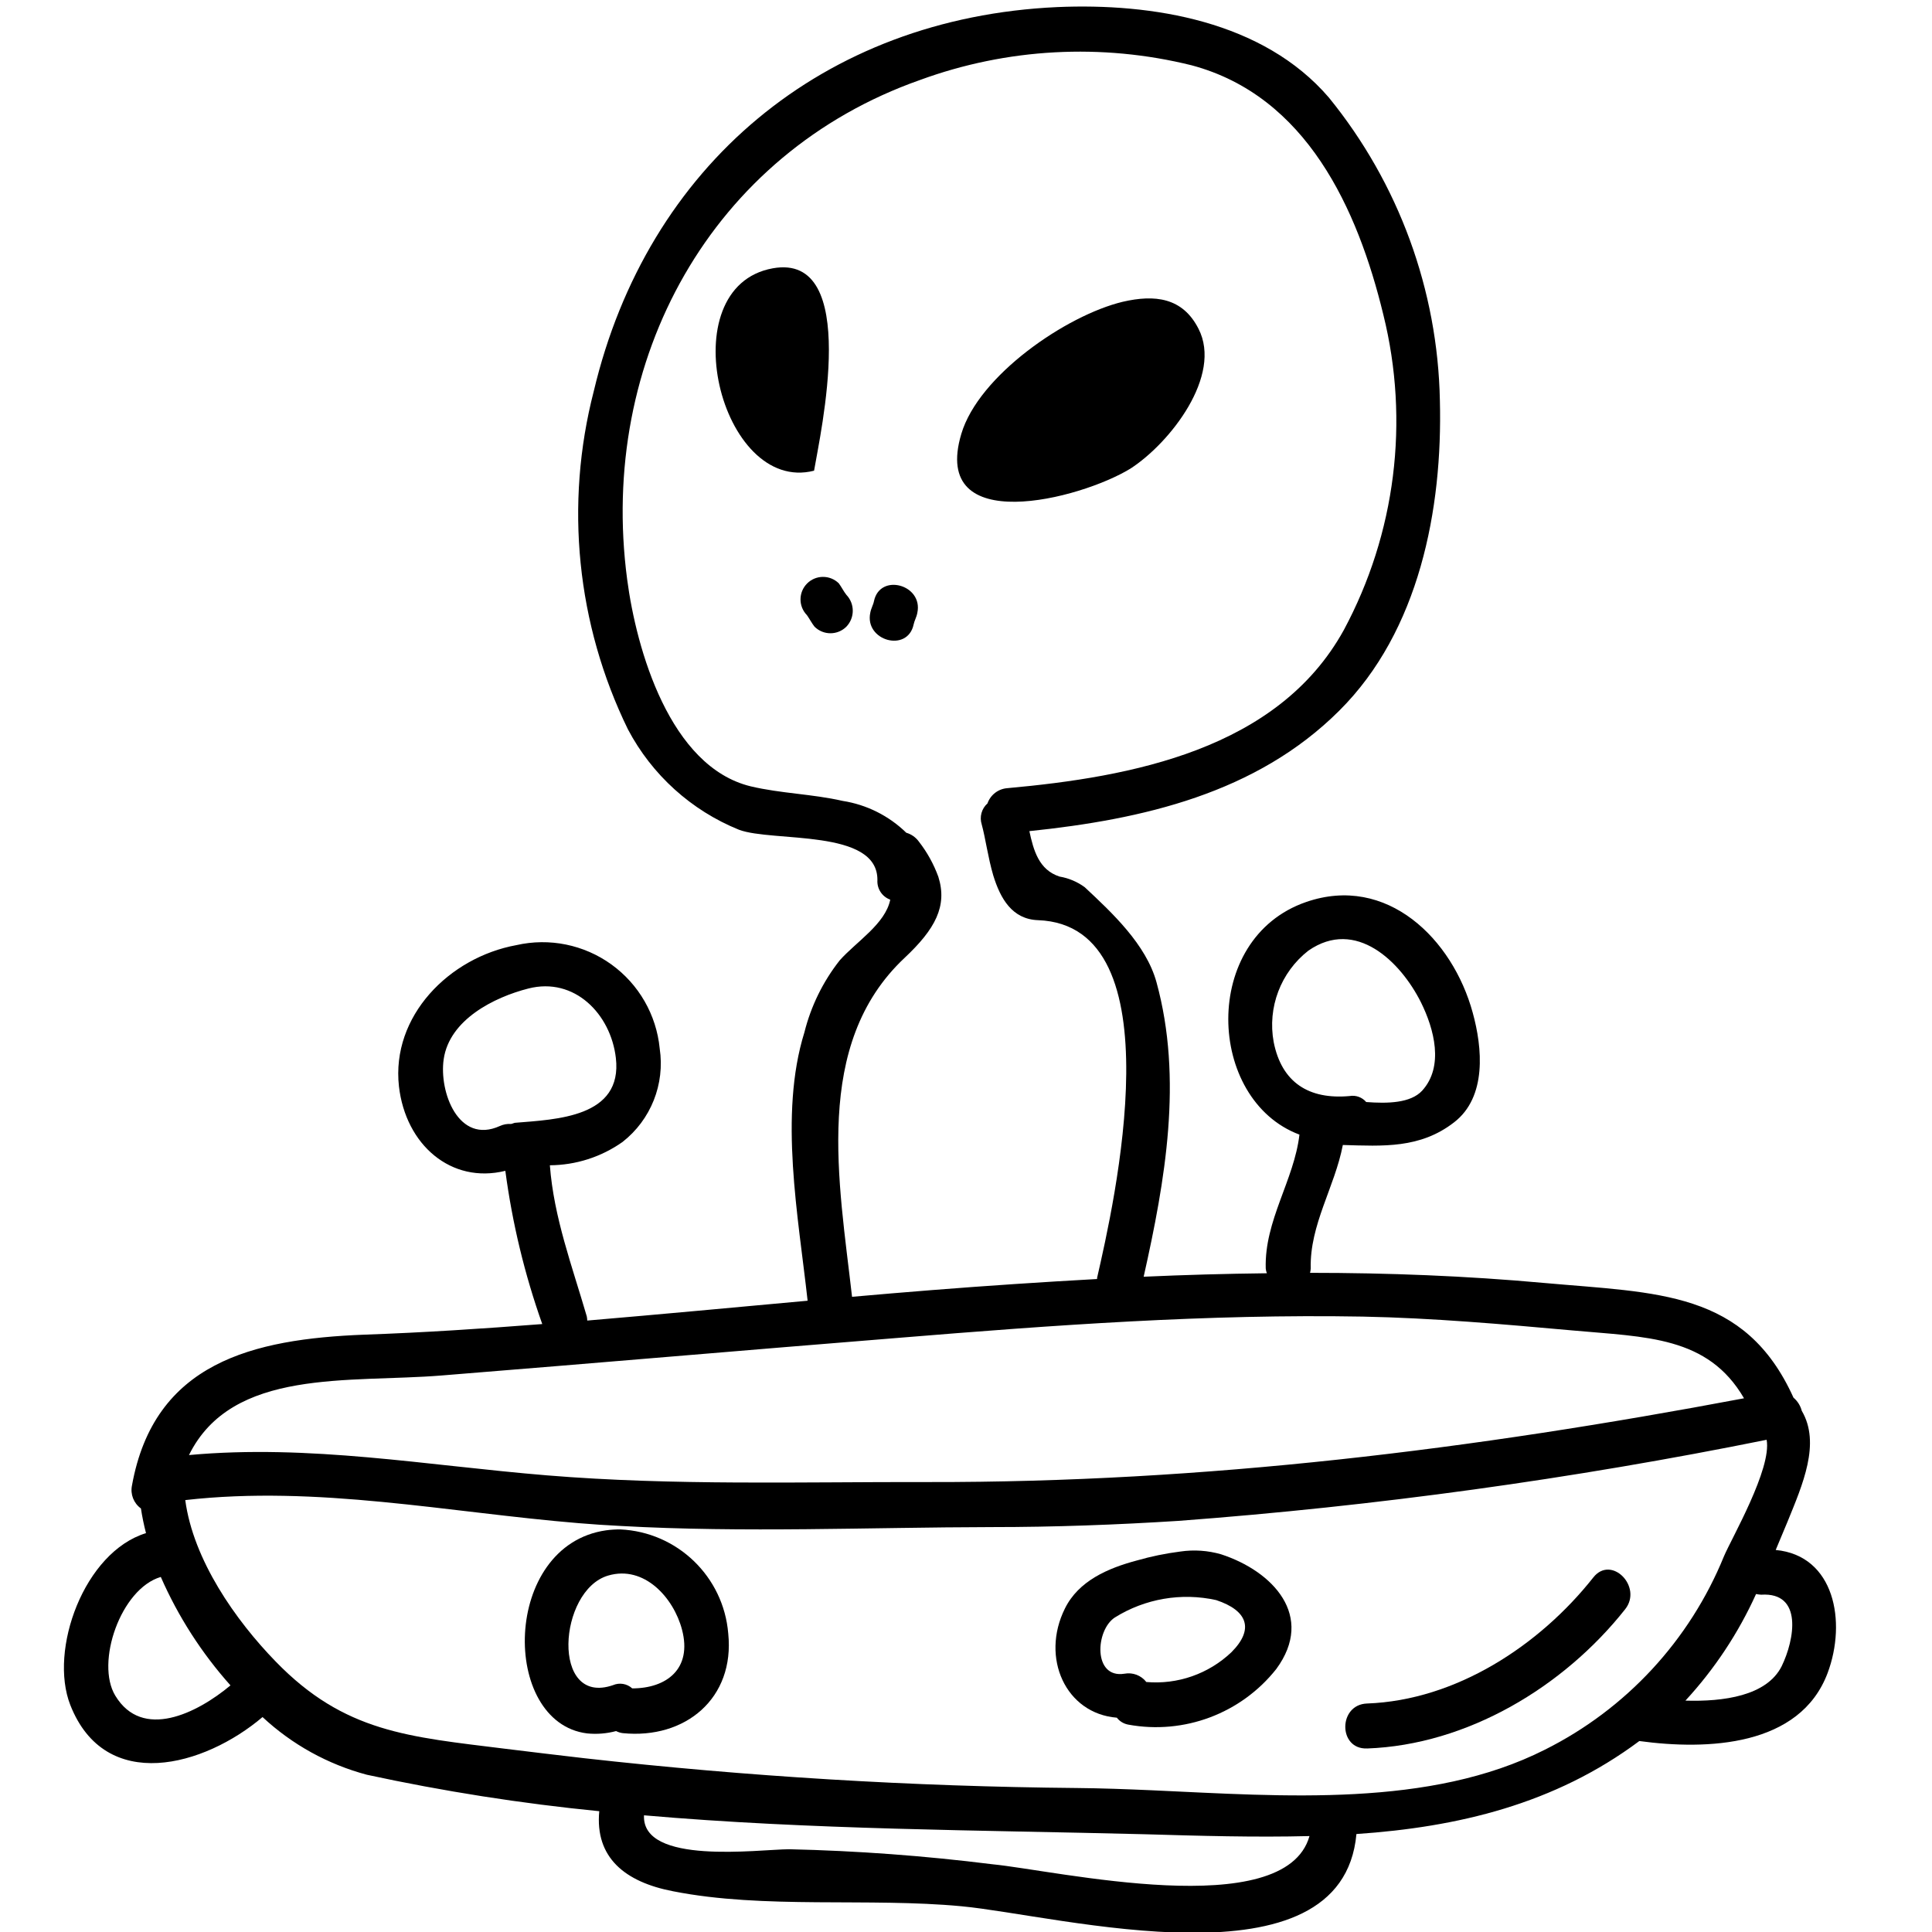
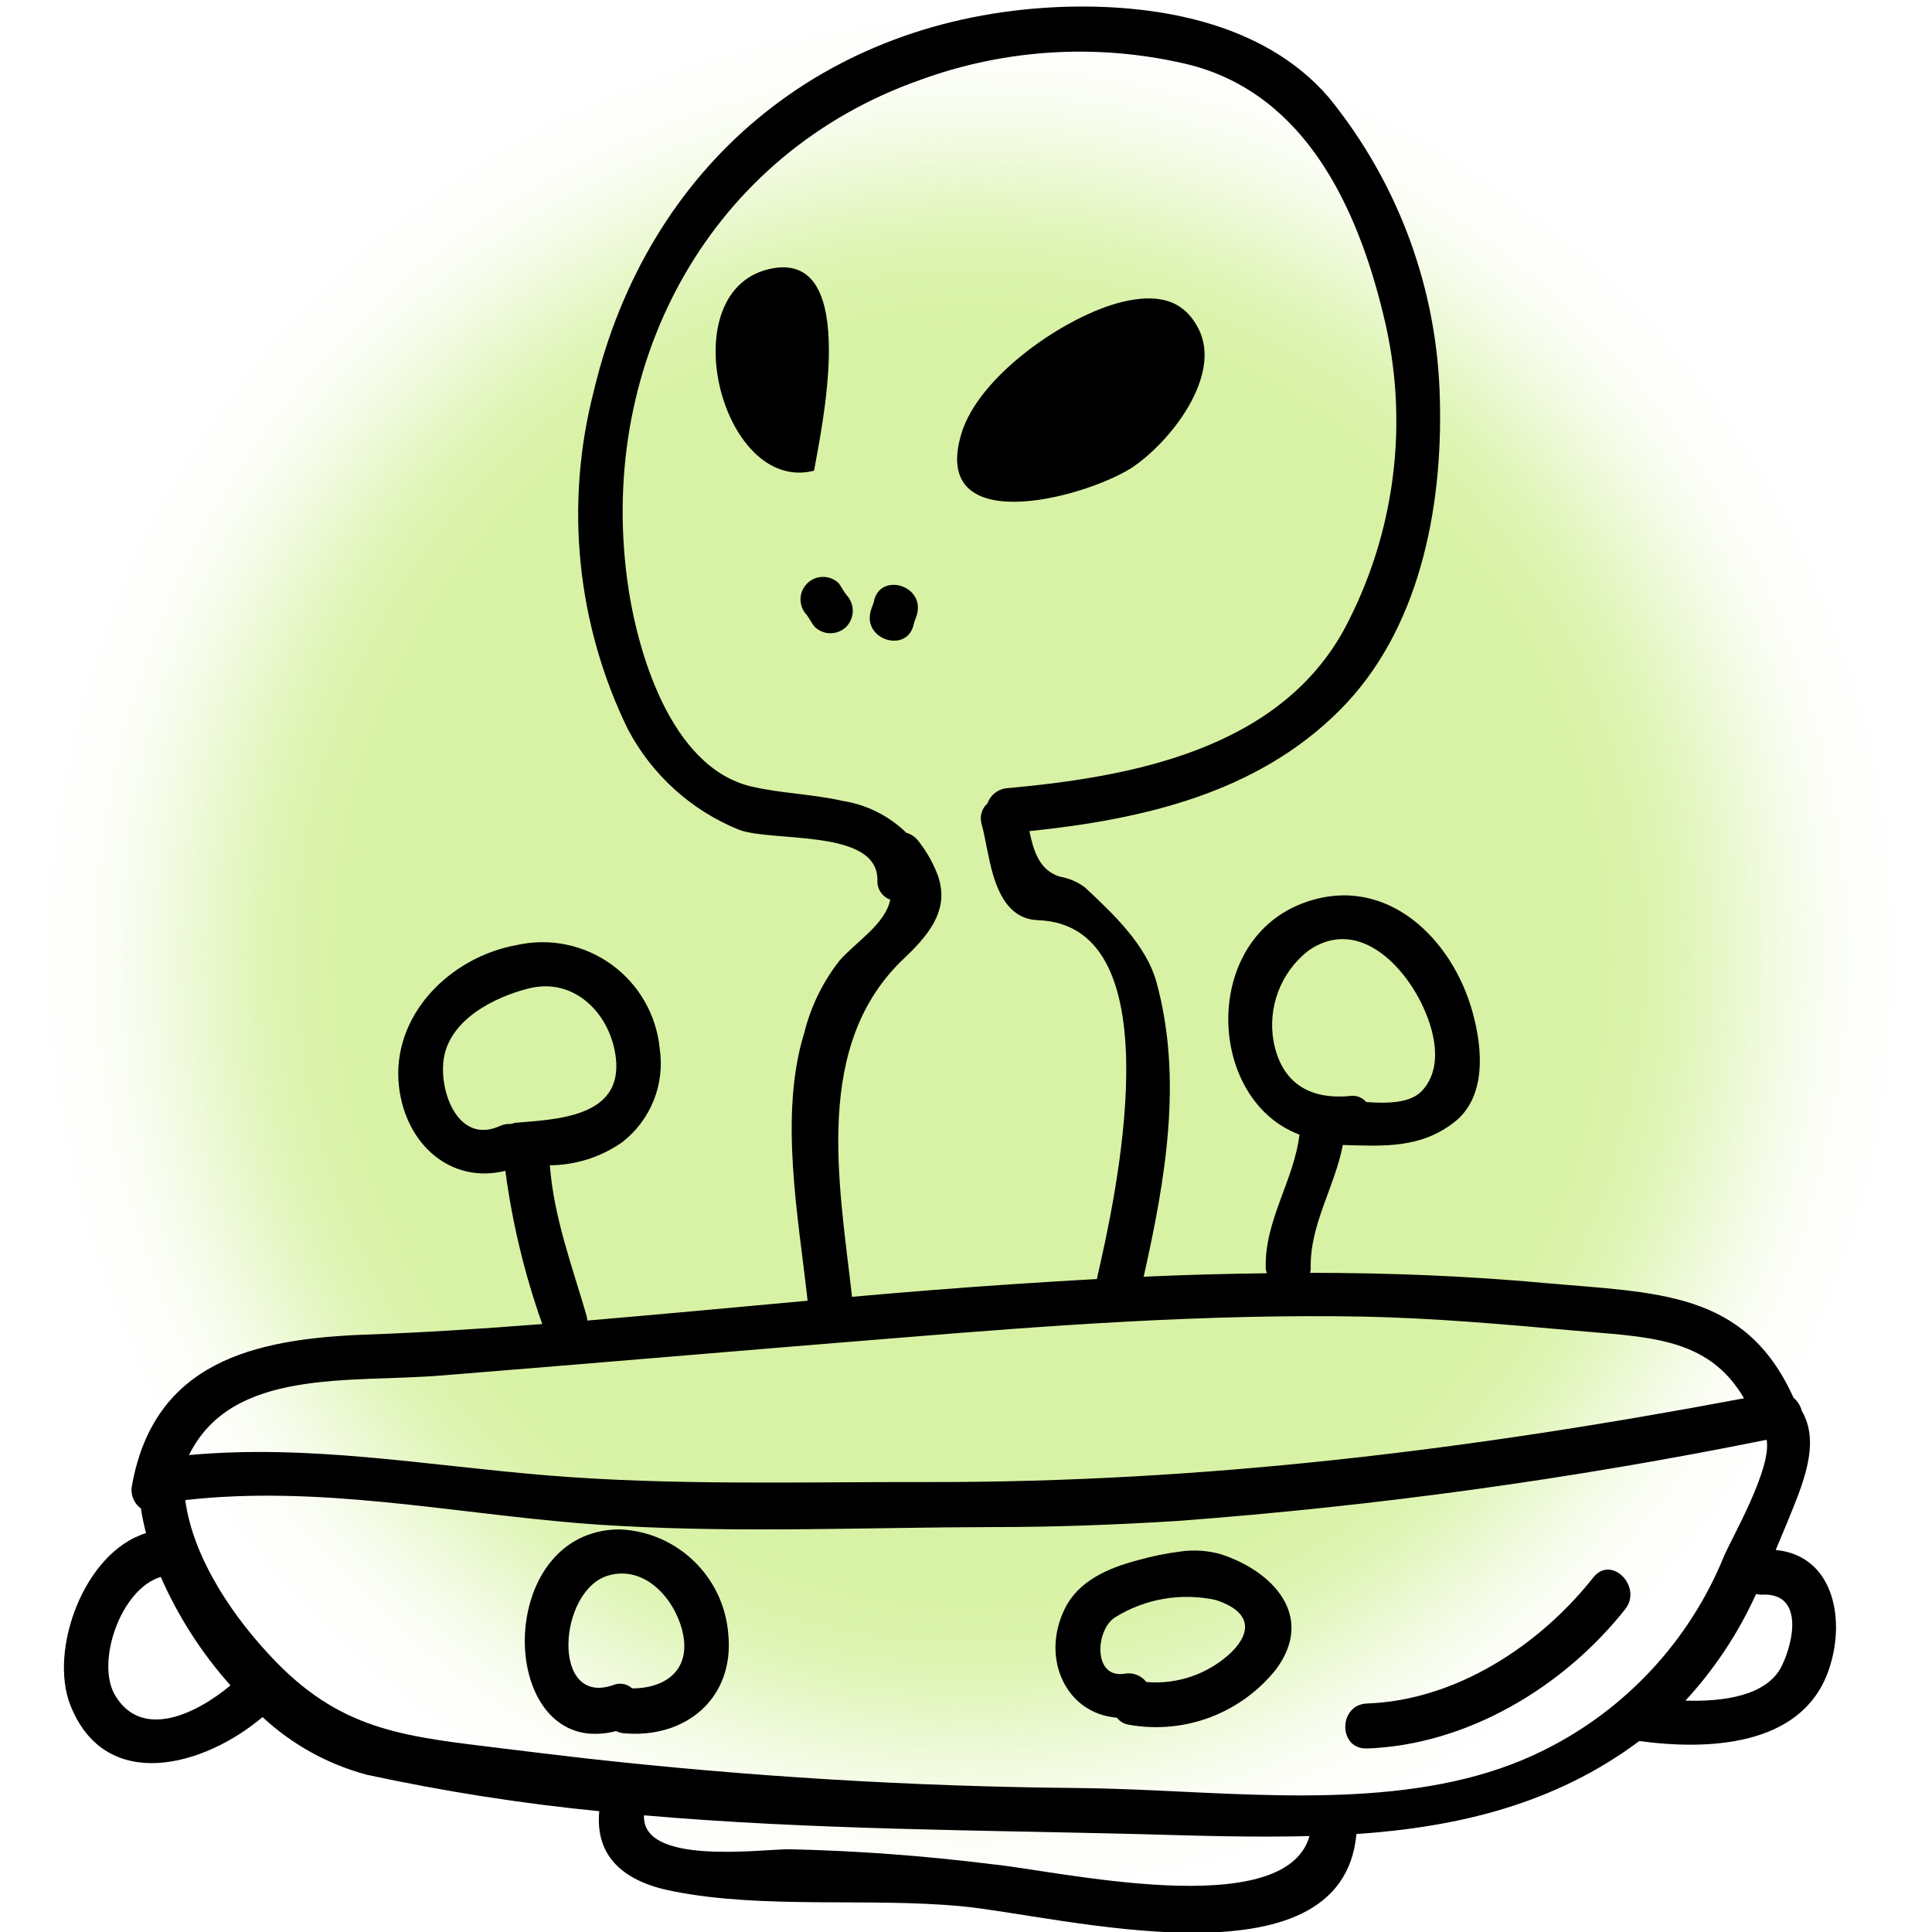
- <svg xmlns="http://www.w3.org/2000/svg" width="100" height="100" viewBox="0 0 26.458 26.458" version="1.1" id="svg8">
-   <defs id="defs2" />
+ <svg xmlns="http://www.w3.org/2000/svg" width="100" height="100" viewBox="0 0 26.458 26.458" version="1.1" id="svg8" enable-background="new">
+   <defs id="defs2">
+     <filter style="color-interpolation-filters:sRGB;" id="filter881">
+       <feGaussianBlur stdDeviation="1.725" result="blur" id="feGaussianBlur875" />
+       <feComposite in="SourceGraphic" in2="blur" operator="in" result="composite1" id="feComposite877" />
+       <feComposite in="composite1" in2="composite1" k2="1" operator="in" result="composite2" id="feComposite879" />
+     </filter>
+     <filter style="color-interpolation-filters:sRGB" id="filter1542" x="-0.121" width="1.242" y="-0.119" height="1.238">
+       <feGaussianBlur stdDeviation="1.067" id="feGaussianBlur1544" />
+     </filter>
+   </defs>
  <g id="layer1" transform="translate(0,-270.5417)">
+     <ellipse style="opacity:0.8;fill:#cdef8d;fill-opacity:1;stroke:none;stroke-width:0.182;stroke-miterlimit:4;stroke-dasharray:none;stroke-opacity:1;filter:url(#filter1542)" id="path1536" cx="13.297" cy="283.637" rx="10.591" ry="10.758" />
    <g id="g1495" transform="matrix(0.2198248,0,0,0.2198248,-1.022712,269.7519)">
      <path d="m 79.317,24.075 c 1.5,2.918 -1.769,7.115 -4.241,8.711 C 71.957,34.7 62.612,37.1 64.538,30.63 c 1.079,-3.651 6.557,-7.4 10.063,-8.238 1.984,-0.459 3.724,-0.273 4.716,1.683 z" id="path1475" />
      <path d="m 80.725,100.423 c 3.221,1.05 5.866,3.84 3.437,7.146 a 9.554,9.554 0 0 1 -9.215,3.465 1.165,1.165 0 0 1 -0.719,-0.433 c -3.191,-0.258 -4.759,-3.737 -3.234,-6.8 0.847,-1.725 2.688,-2.515 4.469,-2.99 a 18.027,18.027 0 0 1 2.718,-0.56 6,6 0 0 1 2.544,0.172 z m -6.625,3.939 c -1.207,0.791 -1.366,3.81 0.6,3.5 a 1.4,1.4 0 0 1 1.366,0.516 6.836,6.836 0 0 0 5.3,-1.854 c 1.438,-1.438 1.007,-2.6 -0.949,-3.249 a 8.462,8.462 0 0 0 -6.317,1.087 z" id="path1477" />
      <path d="m 59.1,41.038 c 0.375,-1.768 3.077,-1.021 2.7,0.733 -0.043,0.259 -0.187,0.5 -0.229,0.719 -0.375,1.782 -3.078,1.021 -2.7,-0.733 0.046,-0.257 0.191,-0.504 0.229,-0.719 z" id="path1479" />
      <path d="m 57.38,40.65 a 1.434,1.434 0 0 1 0,1.983 1.406,1.406 0 0 1 -1.985,0 c -0.171,-0.215 -0.316,-0.5 -0.473,-0.718 a 1.403,1.403 0 0 1 1.984,-1.984 c 0.172,0.23 0.301,0.503 0.474,0.719 z" id="path1481" />
      <path d="m 52.794,20.308 c 5.506,-0.992 2.96,10.307 2.573,12.608 -5.836,1.495 -9.014,-11.443 -2.573,-12.608 z" id="path1483" />
      <path d="m 44.039,108.776 c 2.127,0 3.751,-1.207 3.1,-3.665 -0.517,-1.97 -2.343,-4.027 -4.6,-3.364 -3.119,0.919 -3.58,8.165 0.3,6.828 a 1.121,1.121 0 0 1 1.2,0.201 z m 5.981,-3.421 c 0.417,4.039 -2.675,6.6 -6.57,6.209 a 1.256,1.256 0 0 1 -0.417,-0.129 5.027,5.027 0 0 1 -1.811,0.145 c -5.391,-0.677 -5.306,-11.731 1.193,-12.652 a 6.277,6.277 0 0 1 0.876,-0.056 7.073,7.073 0 0 1 6.729,6.483 z" id="path1485" />
      <path d="m 93.246,71.543 c 1.38,-1.51 0.749,-3.853 -0.071,-5.506 -1.265,-2.53 -4.055,-5.275 -7.015,-3.22 A 5.876,5.876 0 0 0 84,68.51 c 0.5,2.53 2.2,3.594 4.73,3.364 a 1.107,1.107 0 0 1 1.034,0.373 c 1.326,0.101 2.763,0.072 3.482,-0.704 z m 22.4,35.853 c 0.806,-1.654 1.338,-4.628 -1.279,-4.457 a 2.138,2.138 0 0 1 -0.316,-0.042 24.99,24.99 0 0 1 -4.4,6.641 c 2.357,0.072 5.059,-0.287 5.993,-2.138 z m -39.693,10.466 c -10.235,-0.26 -20.787,-0.274 -31.181,-1.179 -0.143,3.119 7.116,2.127 9.042,2.113 a 124.578,124.578 0 0 1 12.651,0.935 c 4,0.387 18.229,3.693 19.766,-1.755 -3.392,0.087 -6.842,-0.014 -10.278,-0.114 z M 36.736,73.541 c 2.573,-0.215 6.714,-0.331 6.283,-4.04 -0.316,-2.731 -2.574,-5.06 -5.449,-4.326 -2.142,0.546 -4.916,1.94 -5.276,4.4 -0.3,2.041 0.92,5.333 3.493,4.168 a 1.424,1.424 0 0 1 0.7,-0.129 c 0.091,-0.014 0.162,-0.058 0.249,-0.073 z M 61.965,8.577 C 48.984,13.149 41.911,26 43.723,39.687 c 0.574,4.37 2.659,11.673 7.7,12.894 1.884,0.446 3.838,0.475 5.722,0.906 a 7.282,7.282 0 0 1 3.967,1.984 1.473,1.473 0 0 1 0.791,0.561 8.039,8.039 0 0 1 1.207,2.185 c 0.576,1.826 -0.2,3.263 -2.1,5.046 -5.75,5.39 -4.082,14 -3.277,21.118 1.653,-0.145 3.307,-0.288 4.959,-0.417 3.451,-0.274 6.872,-0.5 10.307,-0.691 V 83.2 C 74.035,78.672 78.031,61.233 69.32,60.918 67.709,60.86 66.977,59.58 66.53,58.129 66.2,57.007 66.042,55.785 65.811,54.952 a 1.247,1.247 0 0 1 0.36,-1.309 1.42,1.42 0 0 1 1.237,-0.949 c 7.734,-0.7 16.847,-2.4 20.959,-9.847 A 27.518,27.518 0 0 0 90.832,23.2 C 89.232,16.6 86.044,9.572 78.886,7.66 A 28.955,28.955 0 0 0 61.965,8.577 Z M 19.011,108.589 a 25.537,25.537 0 0 1 -4.341,-6.756 c -2.5,0.732 -4.084,5.347 -2.833,7.4 1.682,2.778 5.075,1.11 7.174,-0.644 z M 12.873,96.14 c 1.38,-7.677 7.547,-9.128 14.461,-9.4 3.7,-0.129 7.389,-0.373 11.1,-0.661 a 47.036,47.036 0 0 1 -2.3,-9.546 c -3.38,0.834 -6.211,-1.624 -6.628,-5.261 -0.489,-4.385 3.135,-8.036 7.317,-8.8 a 7.335,7.335 0 0 1 8.927,6.44 6.213,6.213 0 0 1 -2.314,5.822 7.931,7.931 0 0 1 -4.528,1.453 c 0.244,3.248 1.394,6.3 2.3,9.415 a 1.522,1.522 0 0 1 0.029,0.259 c 4.571,-0.388 9.157,-0.819 13.728,-1.236 -0.574,-5.219 -1.8,-11.587 -0.2,-16.719 a 11.917,11.917 0 0 1 2.2,-4.486 C 58,62.256 59.811,61.15 60.113,59.64 a 1.217,1.217 0 0 1 -0.8,-1.222 c 0.028,-3.22 -6.526,-2.343 -8.625,-3.134 A 13.586,13.586 0 0 1 43.772,49.031 30.577,30.577 0 0 1 41.645,27.956 C 44.973,13.925 55.927,4.7 70.505,4.035 76.428,3.776 83.342,4.897 87.438,9.67 a 30.839,30.839 0 0 1 6.916,18.876 c 0.173,6.756 -1.28,14.36 -6.268,19.32 -5.175,5.161 -12.248,6.771 -19.306,7.505 0.258,1.192 0.589,2.414 1.882,2.831 a 3.684,3.684 0 0 1 1.567,0.662 c 1.711,1.6 3.824,3.565 4.471,5.922 1.654,6.024 0.546,12.349 -0.8,18.344 q 3.837,-0.172 7.676,-0.216 a 1.026,1.026 0 0 1 -0.071,-0.3 c -0.087,-2.99 1.767,-5.491 2.1,-8.337 -5.793,-2.171 -6.167,-12.22 0.417,-14.491 5.032,-1.74 9.128,2.3 10.379,6.9 0.6,2.171 0.892,5.247 -1.165,6.828 -2.113,1.639 -4.426,1.481 -6.928,1.409 -0.5,2.617 -2.071,4.974 -2,7.691 a 1.606,1.606 0 0 1 -0.042,0.274 c 4.858,0 9.717,0.187 14.605,0.632 7.03,0.633 12.492,0.46 15.512,7.144 a 1.6,1.6 0 0 1 0.516,0.82 c 1.194,2.027 0.044,4.614 -0.891,6.915 -0.244,0.589 -0.488,1.164 -0.733,1.754 3.666,0.345 4.428,4.471 3.235,7.662 -1.726,4.6 -7.5,4.815 -11.731,4.241 -5.276,3.938 -11.314,5.362 -17.624,5.793 -0.892,9.832 -18.488,5.075 -24.6,4.5 -5.779,-0.546 -12.291,0.188 -17.97,-0.934 -3,-0.575 -4.873,-2.1 -4.6,-4.988 a 127.759,127.759 0 0 1 -14.477,-2.271 15.319,15.319 0 0 1 -6.5,-3.594 c -3.622,3.076 -9.79,4.8 -11.975,-0.748 -1.351,-3.435 0.863,-9.531 4.715,-10.71 A 15.508,15.508 0 0 1 13.432,97.566 1.413,1.413 0 0 1 12.873,96.14 Z m 3.551,-1.9 c 7.517,-0.689 14.778,0.647 22.31,1.265 7.864,0.647 15.857,0.4 23.749,0.417 17.309,0.029 33.883,-2.028 50.818,-5.219 -2.258,-3.881 -6.1,-3.808 -10.667,-4.225 -4.341,-0.389 -8.711,-0.777 -13.081,-0.864 -9.662,-0.172 -19.278,0.533 -28.91,1.323 -9.488,0.762 -18.962,1.582 -28.45,2.343 -5.793,0.476 -13.081,-0.487 -15.769,4.962 z m -0.231,2.8 c 0.5,3.738 3.134,7.49 5.621,10.049 4.3,4.442 8.31,4.7 14.319,5.449 1.638,0.2 3.278,0.4 4.93,0.589 a 299.665,299.665 0 0 0 30.663,1.855 c 1.525,0.014 3.106,0.071 4.73,0.143 8.194,0.373 17.265,1.092 24.439,-2.53 a 23.282,23.282 0 0 0 11.155,-12.046 c 0.474,-1.122 2.99,-5.464 2.66,-7.261 A 297.165,297.165 0 0 1 78.066,98.34 c -3.838,0.244 -7.706,0.387 -11.615,0.387 -7.649,0.014 -15.468,0.36 -23.145,-0.071 -0.863,-0.044 -1.739,-0.1 -2.6,-0.173 -8.167,-0.675 -16.29,-2.373 -24.513,-1.438 z" id="path1487" />
      <path d="m 68.955,31.466 c 0.682,-0.386 1.129,-1.058 1.8,-1.437 A 1.402,1.402 0 0 0 69.34,27.608 c -0.682,0.387 -1.129,1.059 -1.8,1.438 a 1.402,1.402 0 0 0 1.415,2.42 z" id="path1489" />
      <path d="m 51.033,26.3 a 2.287,2.287 0 0 0 0.769,1.71 1.402,1.402 0 0 0 1.983,-1.983 c -0.5,-0.5 0.057,0.832 0.05,0.273 a 1.4,1.4 0 0 0 -2.8,0 z" id="path1491" />
      <path d="m 89.811,112.52 c 6.25,-0.223 12.257,-3.834 16.086,-8.676 1.107,-1.4 -0.862,-3.4 -1.983,-1.982 -3.365,4.257 -8.562,7.657 -14.1,7.856 -1.8,0.065 -1.808,2.867 0,2.8 z" id="path1493" />
    </g>
  </g>
</svg>
